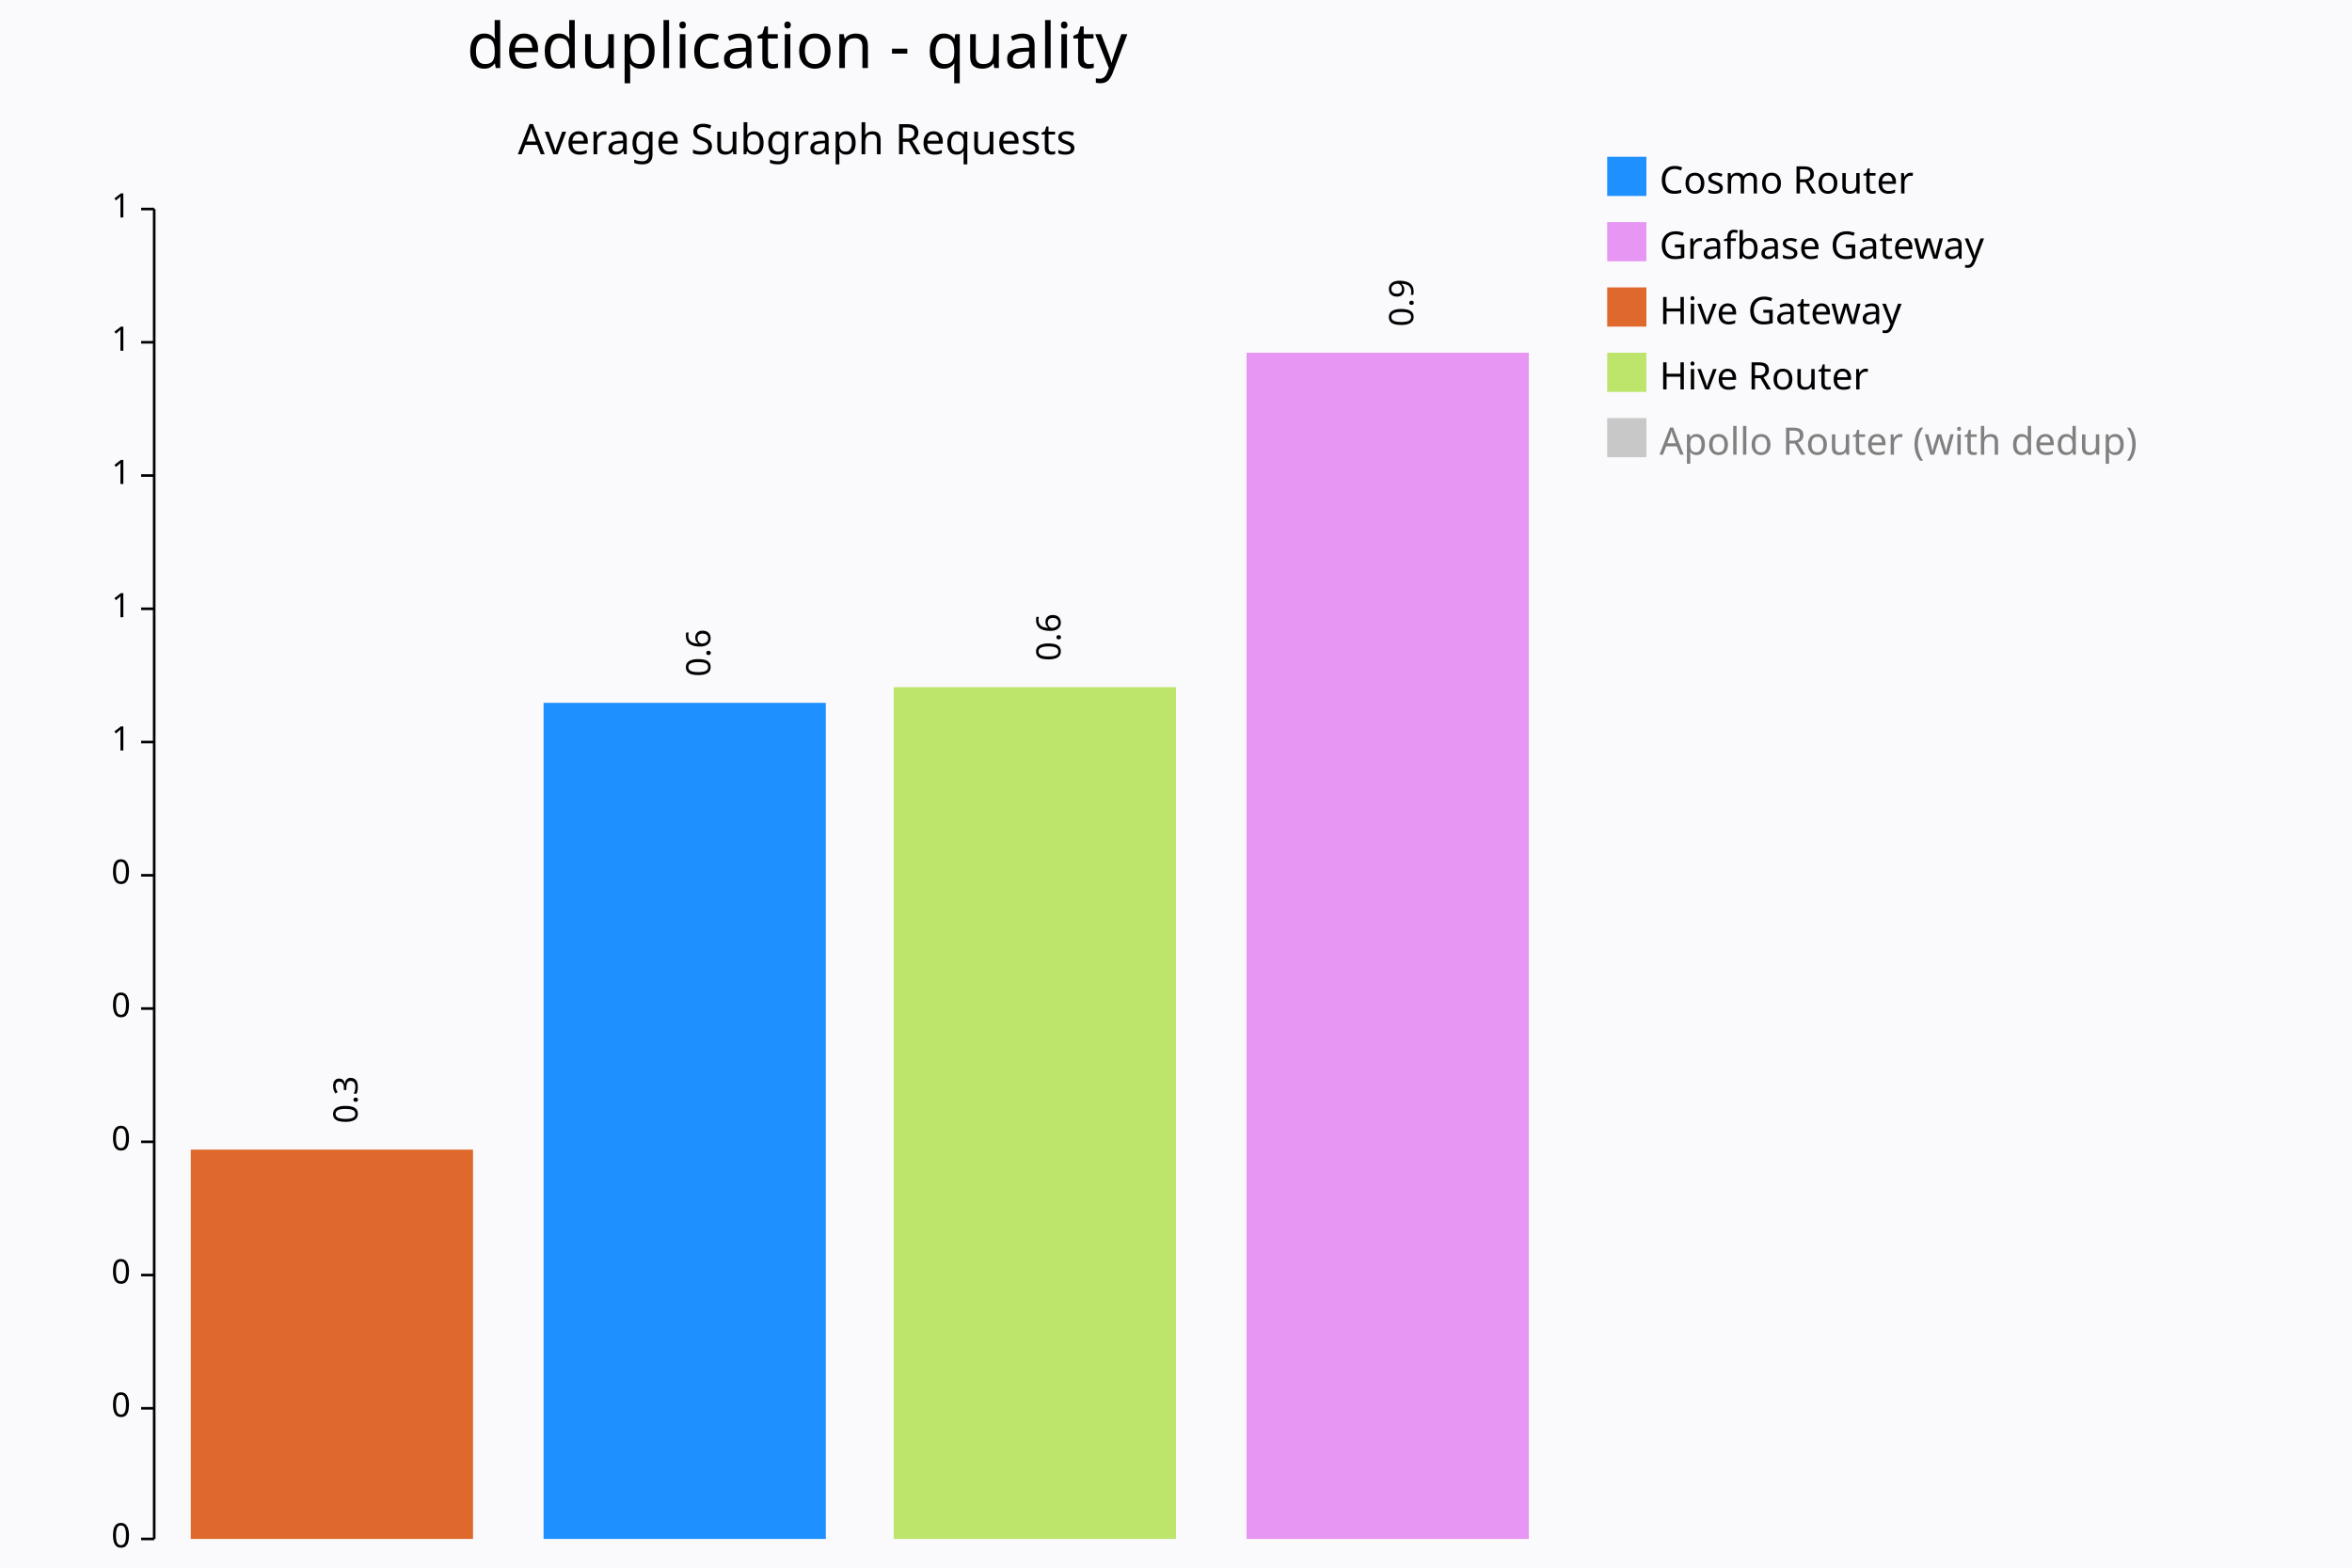
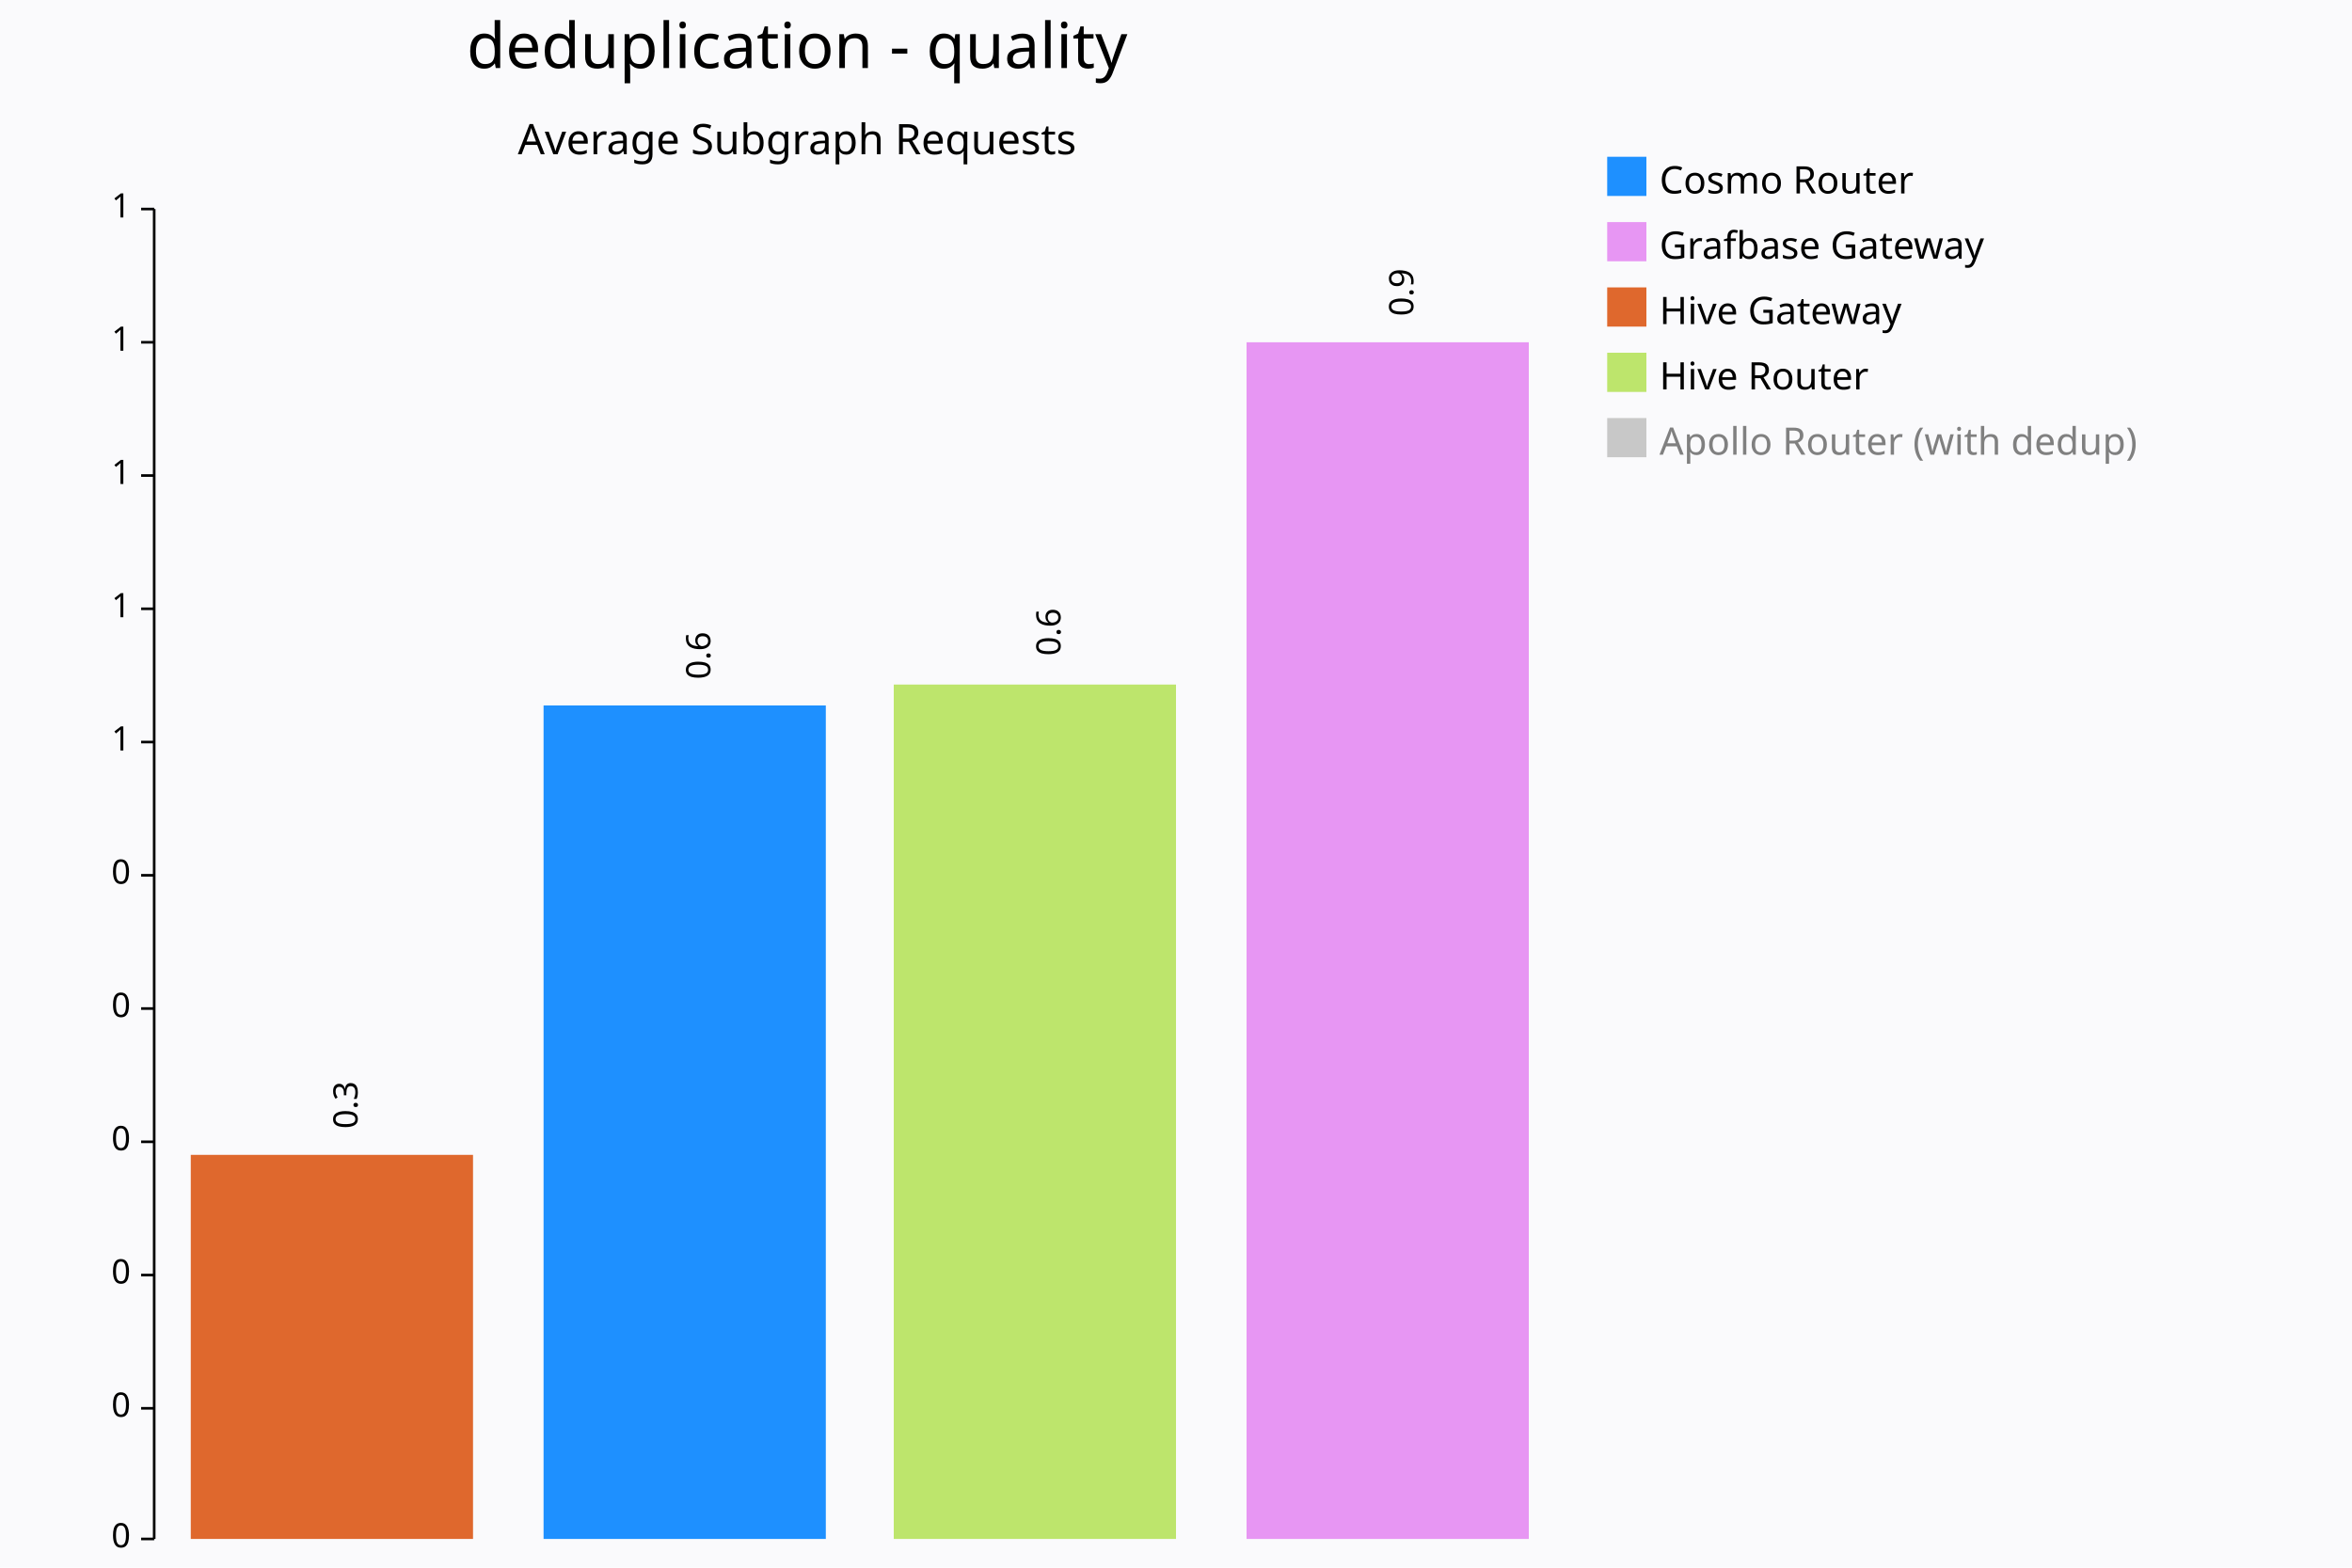
<svg xmlns="http://www.w3.org/2000/svg" width="900" height="600" viewBox="0 0 900 600">
  <rect x="0" y="0" width="900" height="600" opacity="1" fill="#FAFAFC" stroke="none" />
  <text x="305" y="20" dy="0.5ex" text-anchor="middle" font-family="sans-serif" font-size="24.194" opacity="1" fill="#000000">
deduplication - quality
</text>
  <text x="305" y="55" dy="0.5ex" text-anchor="middle" font-family="sans-serif" font-size="16.129" opacity="1" fill="#000000">
Average Subgraph Requests
</text>
  <polyline fill="none" opacity="1" stroke="#000000" stroke-width="1" points="59,80 59,589 " />
  <text x="50" y="589" dy="0.5ex" text-anchor="end" font-family="sans-serif" font-size="12.903" opacity="1" fill="#000000">
0
</text>
  <polyline fill="none" opacity="1" stroke="#000000" stroke-width="1" points="54,589 59,589 " />
  <text x="50" y="539" dy="0.5ex" text-anchor="end" font-family="sans-serif" font-size="12.903" opacity="1" fill="#000000">
0
</text>
  <polyline fill="none" opacity="1" stroke="#000000" stroke-width="1" points="54,539 59,539 " />
  <text x="50" y="488" dy="0.5ex" text-anchor="end" font-family="sans-serif" font-size="12.903" opacity="1" fill="#000000">
0
</text>
  <polyline fill="none" opacity="1" stroke="#000000" stroke-width="1" points="54,488 59,488 " />
  <text x="50" y="437" dy="0.5ex" text-anchor="end" font-family="sans-serif" font-size="12.903" opacity="1" fill="#000000">
0
</text>
  <polyline fill="none" opacity="1" stroke="#000000" stroke-width="1" points="54,437 59,437 " />
  <text x="50" y="386" dy="0.5ex" text-anchor="end" font-family="sans-serif" font-size="12.903" opacity="1" fill="#000000">
0
</text>
  <polyline fill="none" opacity="1" stroke="#000000" stroke-width="1" points="54,386 59,386 " />
  <text x="50" y="335" dy="0.5ex" text-anchor="end" font-family="sans-serif" font-size="12.903" opacity="1" fill="#000000">
0
</text>
  <polyline fill="none" opacity="1" stroke="#000000" stroke-width="1" points="54,335 59,335 " />
  <text x="50" y="284" dy="0.5ex" text-anchor="end" font-family="sans-serif" font-size="12.903" opacity="1" fill="#000000">
1
</text>
  <polyline fill="none" opacity="1" stroke="#000000" stroke-width="1" points="54,284 59,284 " />
  <text x="50" y="233" dy="0.5ex" text-anchor="end" font-family="sans-serif" font-size="12.903" opacity="1" fill="#000000">
1
</text>
  <polyline fill="none" opacity="1" stroke="#000000" stroke-width="1" points="54,233 59,233 " />
  <text x="50" y="182" dy="0.5ex" text-anchor="end" font-family="sans-serif" font-size="12.903" opacity="1" fill="#000000">
1
</text>
  <polyline fill="none" opacity="1" stroke="#000000" stroke-width="1" points="54,182 59,182 " />
  <text x="50" y="131" dy="0.5ex" text-anchor="end" font-family="sans-serif" font-size="12.903" opacity="1" fill="#000000">
1
</text>
  <polyline fill="none" opacity="1" stroke="#000000" stroke-width="1" points="54,131 59,131 " />
  <text x="50" y="80" dy="0.5ex" text-anchor="end" font-family="sans-serif" font-size="12.903" opacity="1" fill="#000000">
1
</text>
  <polyline fill="none" opacity="1" stroke="#000000" stroke-width="1" points="54,80 59,80 " />
-   <rect x="73" y="440" width="108" height="149" opacity="1" fill="#DF682D" stroke="none" />
-   <text x="127" y="430" dy="0.76em" text-anchor="start" font-family="sans-serif" font-size="12.903" opacity="1" fill="#000000" transform="rotate(270, 127, 430)">
+   <rect x="73" y="442" width="108" height="147" opacity="1" fill="#DF682D" stroke="none" />
+   <text x="127" y="432" dy="0.76em" text-anchor="start" font-family="sans-serif" font-size="12.903" opacity="1" fill="#000000" transform="rotate(270, 127, 432)">
0.3
</text>
-   <rect x="208" y="269" width="108" height="320" opacity="1" fill="#1E90FF" stroke="none" />
-   <text x="262" y="259" dy="0.76em" text-anchor="start" font-family="sans-serif" font-size="12.903" opacity="1" fill="#000000" transform="rotate(270, 262, 259)">
+   <rect x="208" y="270" width="108" height="319" opacity="1" fill="#1E90FF" stroke="none" />
+   <text x="262" y="260" dy="0.76em" text-anchor="start" font-family="sans-serif" font-size="12.903" opacity="1" fill="#000000" transform="rotate(270, 262, 260)">
0.6
</text>
-   <rect x="342" y="263" width="108" height="326" opacity="1" fill="#BDE56C" stroke="none" />
-   <text x="396" y="253" dy="0.76em" text-anchor="start" font-family="sans-serif" font-size="12.903" opacity="1" fill="#000000" transform="rotate(270, 396, 253)">
+   <rect x="342" y="262" width="108" height="327" opacity="1" fill="#BDE56C" stroke="none" />
+   <text x="396" y="251" dy="0.76em" text-anchor="start" font-family="sans-serif" font-size="12.903" opacity="1" fill="#000000" transform="rotate(270, 396, 251)">
0.6
</text>
-   <rect x="477" y="135" width="108" height="454" opacity="1" fill="#E796F3" stroke="none" />
-   <text x="531" y="125" dy="0.76em" text-anchor="start" font-family="sans-serif" font-size="12.903" opacity="1" fill="#000000" transform="rotate(270, 531, 125)">
+   <rect x="477" y="131" width="108" height="458" opacity="1" fill="#E796F3" stroke="none" />
+   <text x="531" y="121" dy="0.76em" text-anchor="start" font-family="sans-serif" font-size="12.903" opacity="1" fill="#000000" transform="rotate(270, 531, 121)">
0.9
</text>
  <rect x="615" y="60" width="15" height="15" opacity="1" fill="#1E90FF" stroke="none" />
  <text x="635" y="63" dy="0.76em" text-anchor="start" font-family="sans-serif" font-size="14.516" opacity="1" fill="#000000">
Cosmo Router
</text>
  <rect x="615" y="85" width="15" height="15" opacity="1" fill="#E796F3" stroke="none" />
  <text x="635" y="88" dy="0.76em" text-anchor="start" font-family="sans-serif" font-size="14.516" opacity="1" fill="#000000">
Grafbase Gateway
</text>
  <rect x="615" y="110" width="15" height="15" opacity="1" fill="#DF682D" stroke="none" />
  <text x="635" y="113" dy="0.76em" text-anchor="start" font-family="sans-serif" font-size="14.516" opacity="1" fill="#000000">
Hive Gateway
</text>
  <rect x="615" y="135" width="15" height="15" opacity="1" fill="#BDE56C" stroke="none" />
  <text x="635" y="138" dy="0.76em" text-anchor="start" font-family="sans-serif" font-size="14.516" opacity="1" fill="#000000">
Hive Router
</text>
  <rect x="615" y="160" width="15" height="15" opacity="1" fill="#C8C8C8" stroke="none" />
  <text x="635" y="163" dy="0.76em" text-anchor="start" font-family="sans-serif" font-size="14.516" opacity="1" fill="#808080">
Apollo Router (with dedup)
</text>
</svg>
